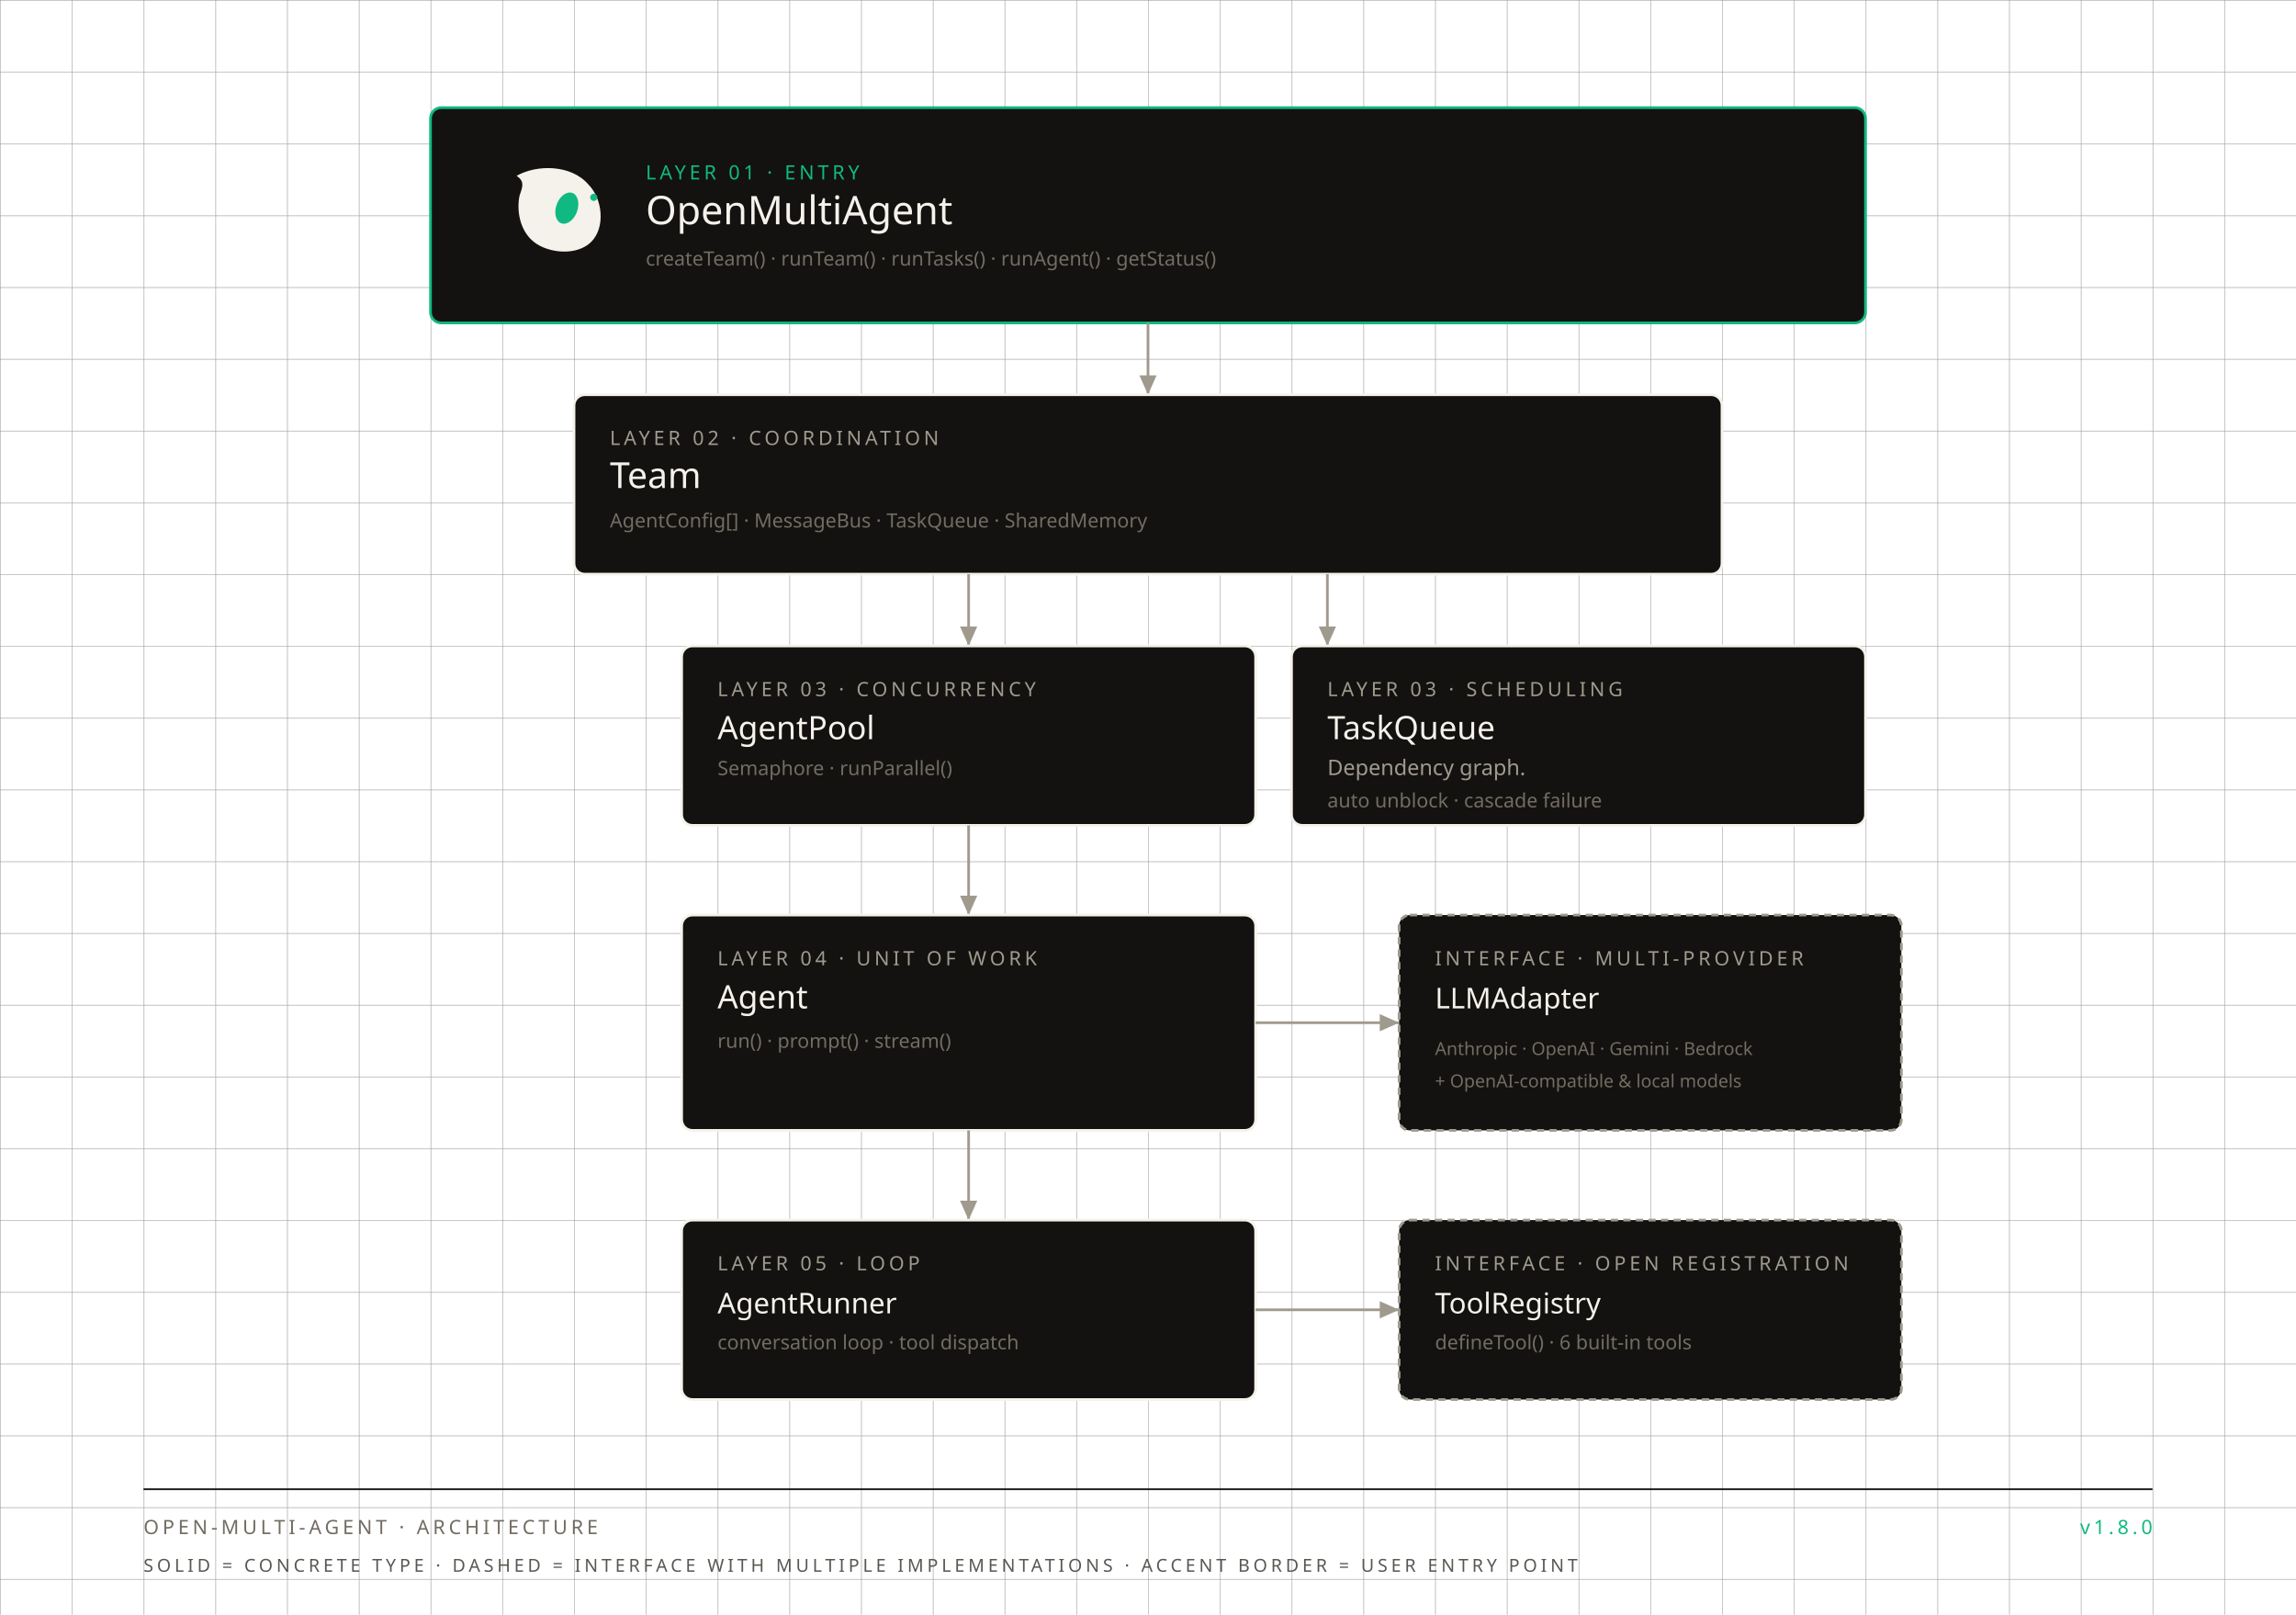
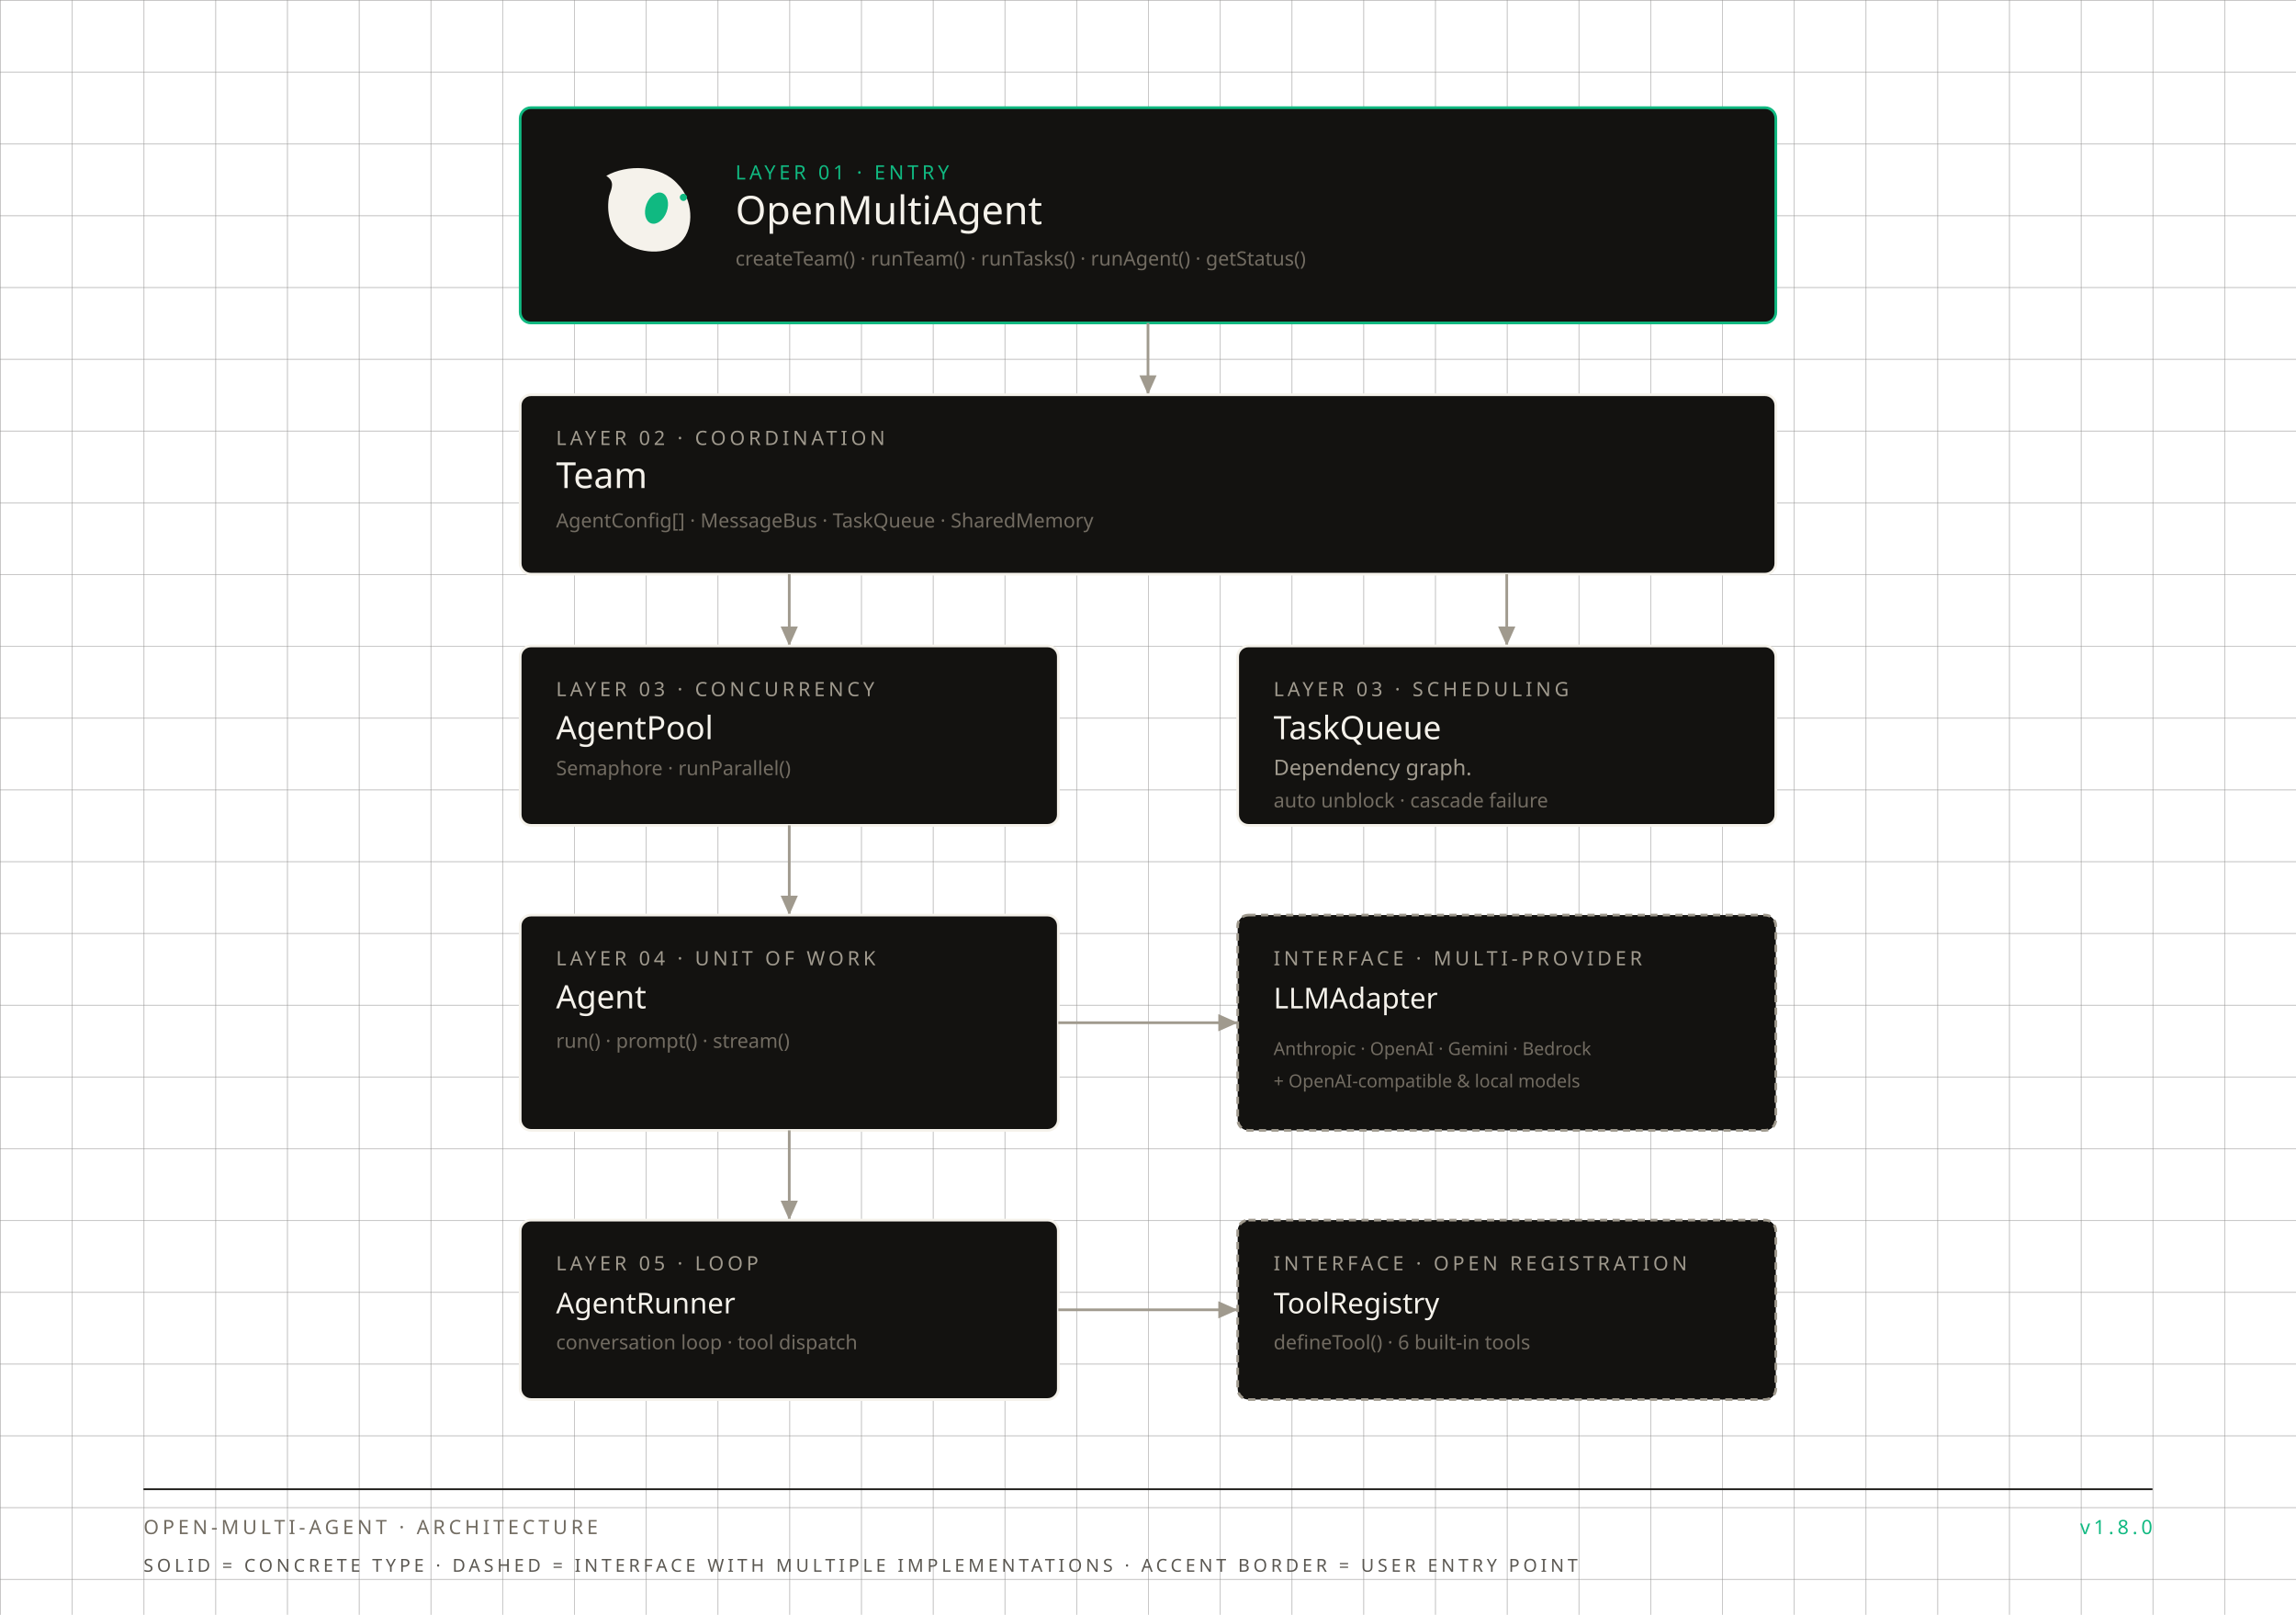
<svg xmlns="http://www.w3.org/2000/svg" viewBox="0 0 1280 900" fill="none">
  <defs>
    <pattern id="grid" width="40" height="40" patternUnits="userSpaceOnUse">
      <path d="M 40 0 L 0 0 0 40" fill="none" stroke="#1F1D1A" stroke-width="0.5" />
    </pattern>
    <marker id="arrow" viewBox="0 0 10 10" refX="9" refY="5" markerWidth="8" markerHeight="8" orient="auto">
      <path d="M 0 1 L 9 5 L 0 9 z" fill="#A09A8E" />
    </marker>
    <marker id="arrow-accent" viewBox="0 0 10 10" refX="9" refY="5" markerWidth="8" markerHeight="8" orient="auto">
      <path d="M 0 1 L 9 5 L 0 9 z" fill="#10B981" />
    </marker>
  </defs>
  <rect width="1280" height="900" fill="url(#grid)" opacity="0.5" />
-   <rect x="240" y="60" width="800" height="120" rx="6" fill="#131210" stroke="#10B981" stroke-width="1.5" />
-   <g transform="translate(280, 90)">
+   <rect x="290" y="60" width="700" height="120" rx="6" fill="#131210" stroke="#10B981" stroke-width="1.5" />
+   <g transform="translate(330, 90)">
    <path d="M 5 5 C 12 1, 24 1, 30 8 C 35 13, 36 23, 31 28 C 26 33, 16 32, 11 28 C 6 24, 5 17, 6 12 C 7 9, 8 7, 5 5 Z" fill="#F5F2EB" transform="scale(1.6)" />
    <ellipse cx="36" cy="26" rx="6" ry="9" fill="#10B981" transform="rotate(20 36 26)" />
    <circle cx="51" cy="20" r="2" fill="#10B981" />
  </g>
-   <text x="360" y="100" font-family="JetBrains Mono" font-size="11" fill="#10B981" letter-spacing="2">LAYER 01 · ENTRY</text>
-   <text x="360" y="125" font-family="JetBrains Mono" font-size="22" fill="#F5F2EB" font-weight="500">OpenMultiAgent</text>
-   <text x="360" y="148" font-family="JetBrains Mono" font-size="11" fill="#726C62">createTeam() · runTeam() · runTasks() · runAgent() · getStatus()</text>
+   <text x="410" y="100" font-family="JetBrains Mono" font-size="11" fill="#10B981" letter-spacing="2">LAYER 01 · ENTRY</text>
+   <text x="410" y="125" font-family="JetBrains Mono" font-size="22" fill="#F5F2EB" font-weight="500">OpenMultiAgent</text>
+   <text x="410" y="148" font-family="JetBrains Mono" font-size="11" fill="#726C62">createTeam() · runTeam() · runTasks() · runAgent() · getStatus()</text>
  <line x1="640" y1="180" x2="640" y2="220" stroke="#A09A8E" stroke-width="1.5" marker-end="url(#arrow)" />
-   <rect x="320" y="220" width="640" height="100" rx="6" fill="#131210" stroke="#F5F2EB" stroke-width="1.5" />
-   <text x="340" y="248" font-family="JetBrains Mono" font-size="11" fill="#A09A8E" letter-spacing="2">LAYER 02 · COORDINATION</text>
-   <text x="340" y="272" font-family="JetBrains Mono" font-size="20" fill="#F5F2EB" font-weight="500">Team</text>
-   <text x="340" y="294" font-family="JetBrains Mono" font-size="11" fill="#726C62">AgentConfig[] · MessageBus · TaskQueue · SharedMemory</text>
-   <line x1="540" y1="320" x2="540" y2="360" stroke="#A09A8E" stroke-width="1.5" marker-end="url(#arrow)" />
-   <line x1="740" y1="320" x2="740" y2="360" stroke="#A09A8E" stroke-width="1.5" marker-end="url(#arrow)" />
-   <rect x="380" y="360" width="320" height="100" rx="6" fill="#131210" stroke="#F5F2EB" stroke-width="1.5" />
-   <text x="400" y="388" font-family="JetBrains Mono" font-size="11" fill="#A09A8E" letter-spacing="2">LAYER 03 · CONCURRENCY</text>
-   <text x="400" y="412" font-family="JetBrains Mono" font-size="18" fill="#F5F2EB" font-weight="500">AgentPool</text>
-   <text x="400" y="432" font-family="JetBrains Mono" font-size="11" fill="#726C62">Semaphore · runParallel()</text>
-   <rect x="720" y="360" width="320" height="100" rx="6" fill="#131210" stroke="#F5F2EB" stroke-width="1.5" />
-   <text x="740" y="388" font-family="JetBrains Mono" font-size="11" fill="#A09A8E" letter-spacing="2">LAYER 03 · SCHEDULING</text>
-   <text x="740" y="412" font-family="JetBrains Mono" font-size="18" fill="#F5F2EB" font-weight="500">TaskQueue</text>
-   <text x="740" y="432" font-family="Geist" font-size="12" fill="#A09A8E">Dependency graph.</text>
-   <text x="740" y="450" font-family="JetBrains Mono" font-size="11" fill="#726C62">auto unblock · cascade failure</text>
-   <line x1="540" y1="460" x2="540" y2="510" stroke="#A09A8E" stroke-width="1.5" marker-end="url(#arrow)" />
-   <rect x="380" y="510" width="320" height="120" rx="6" fill="#131210" stroke="#F5F2EB" stroke-width="1.5" />
-   <text x="400" y="538" font-family="JetBrains Mono" font-size="11" fill="#A09A8E" letter-spacing="2">LAYER 04 · UNIT OF WORK</text>
-   <text x="400" y="562" font-family="JetBrains Mono" font-size="18" fill="#F5F2EB" font-weight="500">Agent</text>
-   <text x="400" y="584" font-family="JetBrains Mono" font-size="11" fill="#726C62">run() · prompt() · stream()</text>
-   <line x1="700" y1="570" x2="780" y2="570" stroke="#A09A8E" stroke-width="1.5" marker-end="url(#arrow)" />
-   <line x1="540" y1="630" x2="540" y2="680" stroke="#A09A8E" stroke-width="1.5" marker-end="url(#arrow)" />
-   <rect x="380" y="680" width="320" height="100" rx="6" fill="#131210" stroke="#F5F2EB" stroke-width="1.5" />
-   <text x="400" y="708" font-family="JetBrains Mono" font-size="11" fill="#A09A8E" letter-spacing="2">LAYER 05 · LOOP</text>
-   <text x="400" y="732" font-family="JetBrains Mono" font-size="16" fill="#F5F2EB" font-weight="500">AgentRunner</text>
-   <text x="400" y="752" font-family="JetBrains Mono" font-size="11" fill="#726C62">conversation loop · tool dispatch</text>
-   <line x1="700" y1="730" x2="780" y2="730" stroke="#A09A8E" stroke-width="1.5" marker-end="url(#arrow)" />
-   <rect x="780" y="510" width="280" height="120" rx="6" fill="#131210" stroke="#A09A8E" stroke-width="1.5" stroke-dasharray="4 3" />
-   <text x="800" y="538" font-family="JetBrains Mono" font-size="11" fill="#A09A8E" letter-spacing="2">INTERFACE · MULTI-PROVIDER</text>
-   <text x="800" y="562" font-family="JetBrains Mono" font-size="16" fill="#F5F2EB" font-weight="500">LLMAdapter</text>
-   <text x="800" y="588" font-family="JetBrains Mono" font-size="10" fill="#726C62">Anthropic · OpenAI · Gemini · Bedrock</text>
-   <text x="800" y="606" font-family="JetBrains Mono" font-size="10" fill="#726C62">+ OpenAI-compatible &amp; local models</text>
-   <rect x="780" y="680" width="280" height="100" rx="6" fill="#131210" stroke="#A09A8E" stroke-width="1.5" stroke-dasharray="4 3" />
-   <text x="800" y="708" font-family="JetBrains Mono" font-size="11" fill="#A09A8E" letter-spacing="2">INTERFACE · OPEN REGISTRATION</text>
-   <text x="800" y="732" font-family="JetBrains Mono" font-size="16" fill="#F5F2EB" font-weight="500">ToolRegistry</text>
-   <text x="800" y="752" font-family="JetBrains Mono" font-size="11" fill="#726C62">defineTool() · 6 built-in tools</text>
+   <rect x="290" y="220" width="700" height="100" rx="6" fill="#131210" stroke="#F5F2EB" stroke-width="1.5" />
+   <text x="310" y="248" font-family="JetBrains Mono" font-size="11" fill="#A09A8E" letter-spacing="2">LAYER 02 · COORDINATION</text>
+   <text x="310" y="272" font-family="JetBrains Mono" font-size="20" fill="#F5F2EB" font-weight="500">Team</text>
+   <text x="310" y="294" font-family="JetBrains Mono" font-size="11" fill="#726C62">AgentConfig[] · MessageBus · TaskQueue · SharedMemory</text>
+   <line x1="440" y1="320" x2="440" y2="360" stroke="#A09A8E" stroke-width="1.5" marker-end="url(#arrow)" />
+   <line x1="840" y1="320" x2="840" y2="360" stroke="#A09A8E" stroke-width="1.5" marker-end="url(#arrow)" />
+   <rect x="290" y="360" width="300" height="100" rx="6" fill="#131210" stroke="#F5F2EB" stroke-width="1.5" />
+   <text x="310" y="388" font-family="JetBrains Mono" font-size="11" fill="#A09A8E" letter-spacing="2">LAYER 03 · CONCURRENCY</text>
+   <text x="310" y="412" font-family="JetBrains Mono" font-size="18" fill="#F5F2EB" font-weight="500">AgentPool</text>
+   <text x="310" y="432" font-family="JetBrains Mono" font-size="11" fill="#726C62">Semaphore · runParallel()</text>
+   <rect x="690" y="360" width="300" height="100" rx="6" fill="#131210" stroke="#F5F2EB" stroke-width="1.5" />
+   <text x="710" y="388" font-family="JetBrains Mono" font-size="11" fill="#A09A8E" letter-spacing="2">LAYER 03 · SCHEDULING</text>
+   <text x="710" y="412" font-family="JetBrains Mono" font-size="18" fill="#F5F2EB" font-weight="500">TaskQueue</text>
+   <text x="710" y="432" font-family="Geist" font-size="12" fill="#A09A8E">Dependency graph.</text>
+   <text x="710" y="450" font-family="JetBrains Mono" font-size="11" fill="#726C62">auto unblock · cascade failure</text>
+   <line x1="440" y1="460" x2="440" y2="510" stroke="#A09A8E" stroke-width="1.5" marker-end="url(#arrow)" />
+   <rect x="290" y="510" width="300" height="120" rx="6" fill="#131210" stroke="#F5F2EB" stroke-width="1.5" />
+   <text x="310" y="538" font-family="JetBrains Mono" font-size="11" fill="#A09A8E" letter-spacing="2">LAYER 04 · UNIT OF WORK</text>
+   <text x="310" y="562" font-family="JetBrains Mono" font-size="18" fill="#F5F2EB" font-weight="500">Agent</text>
+   <text x="310" y="584" font-family="JetBrains Mono" font-size="11" fill="#726C62">run() · prompt() · stream()</text>
+   <line x1="590" y1="570" x2="690" y2="570" stroke="#A09A8E" stroke-width="1.5" marker-end="url(#arrow)" />
+   <line x1="440" y1="630" x2="440" y2="680" stroke="#A09A8E" stroke-width="1.5" marker-end="url(#arrow)" />
+   <rect x="290" y="680" width="300" height="100" rx="6" fill="#131210" stroke="#F5F2EB" stroke-width="1.5" />
+   <text x="310" y="708" font-family="JetBrains Mono" font-size="11" fill="#A09A8E" letter-spacing="2">LAYER 05 · LOOP</text>
+   <text x="310" y="732" font-family="JetBrains Mono" font-size="16" fill="#F5F2EB" font-weight="500">AgentRunner</text>
+   <text x="310" y="752" font-family="JetBrains Mono" font-size="11" fill="#726C62">conversation loop · tool dispatch</text>
+   <line x1="590" y1="730" x2="690" y2="730" stroke="#A09A8E" stroke-width="1.5" marker-end="url(#arrow)" />
+   <rect x="690" y="510" width="300" height="120" rx="6" fill="#131210" stroke="#A09A8E" stroke-width="1.5" stroke-dasharray="4 3" />
+   <text x="710" y="538" font-family="JetBrains Mono" font-size="11" fill="#A09A8E" letter-spacing="2">INTERFACE · MULTI-PROVIDER</text>
+   <text x="710" y="562" font-family="JetBrains Mono" font-size="16" fill="#F5F2EB" font-weight="500">LLMAdapter</text>
+   <text x="710" y="588" font-family="JetBrains Mono" font-size="10" fill="#726C62">Anthropic · OpenAI · Gemini · Bedrock</text>
+   <text x="710" y="606" font-family="JetBrains Mono" font-size="10" fill="#726C62">+ OpenAI-compatible &amp; local models</text>
+   <rect x="690" y="680" width="300" height="100" rx="6" fill="#131210" stroke="#A09A8E" stroke-width="1.5" stroke-dasharray="4 3" />
+   <text x="710" y="708" font-family="JetBrains Mono" font-size="11" fill="#A09A8E" letter-spacing="2">INTERFACE · OPEN REGISTRATION</text>
+   <text x="710" y="732" font-family="JetBrains Mono" font-size="16" fill="#F5F2EB" font-weight="500">ToolRegistry</text>
+   <text x="710" y="752" font-family="JetBrains Mono" font-size="11" fill="#726C62">defineTool() · 6 built-in tools</text>
  <line x1="80" y1="830" x2="1200" y2="830" stroke="#1F1D1A" stroke-width="1" />
  <text x="80" y="855" font-family="JetBrains Mono" font-size="11" fill="#726C62" letter-spacing="2">OPEN-MULTI-AGENT · ARCHITECTURE</text>
  <text x="1200" y="855" font-family="JetBrains Mono" font-size="11" fill="#10B981" letter-spacing="2" text-anchor="end">v1.8.0</text>
  <text x="80" y="876" font-family="JetBrains Mono" font-size="10" fill="#5A5751" letter-spacing="2">SOLID = CONCRETE TYPE · DASHED = INTERFACE WITH MULTIPLE IMPLEMENTATIONS · ACCENT BORDER = USER ENTRY POINT</text>
</svg>
